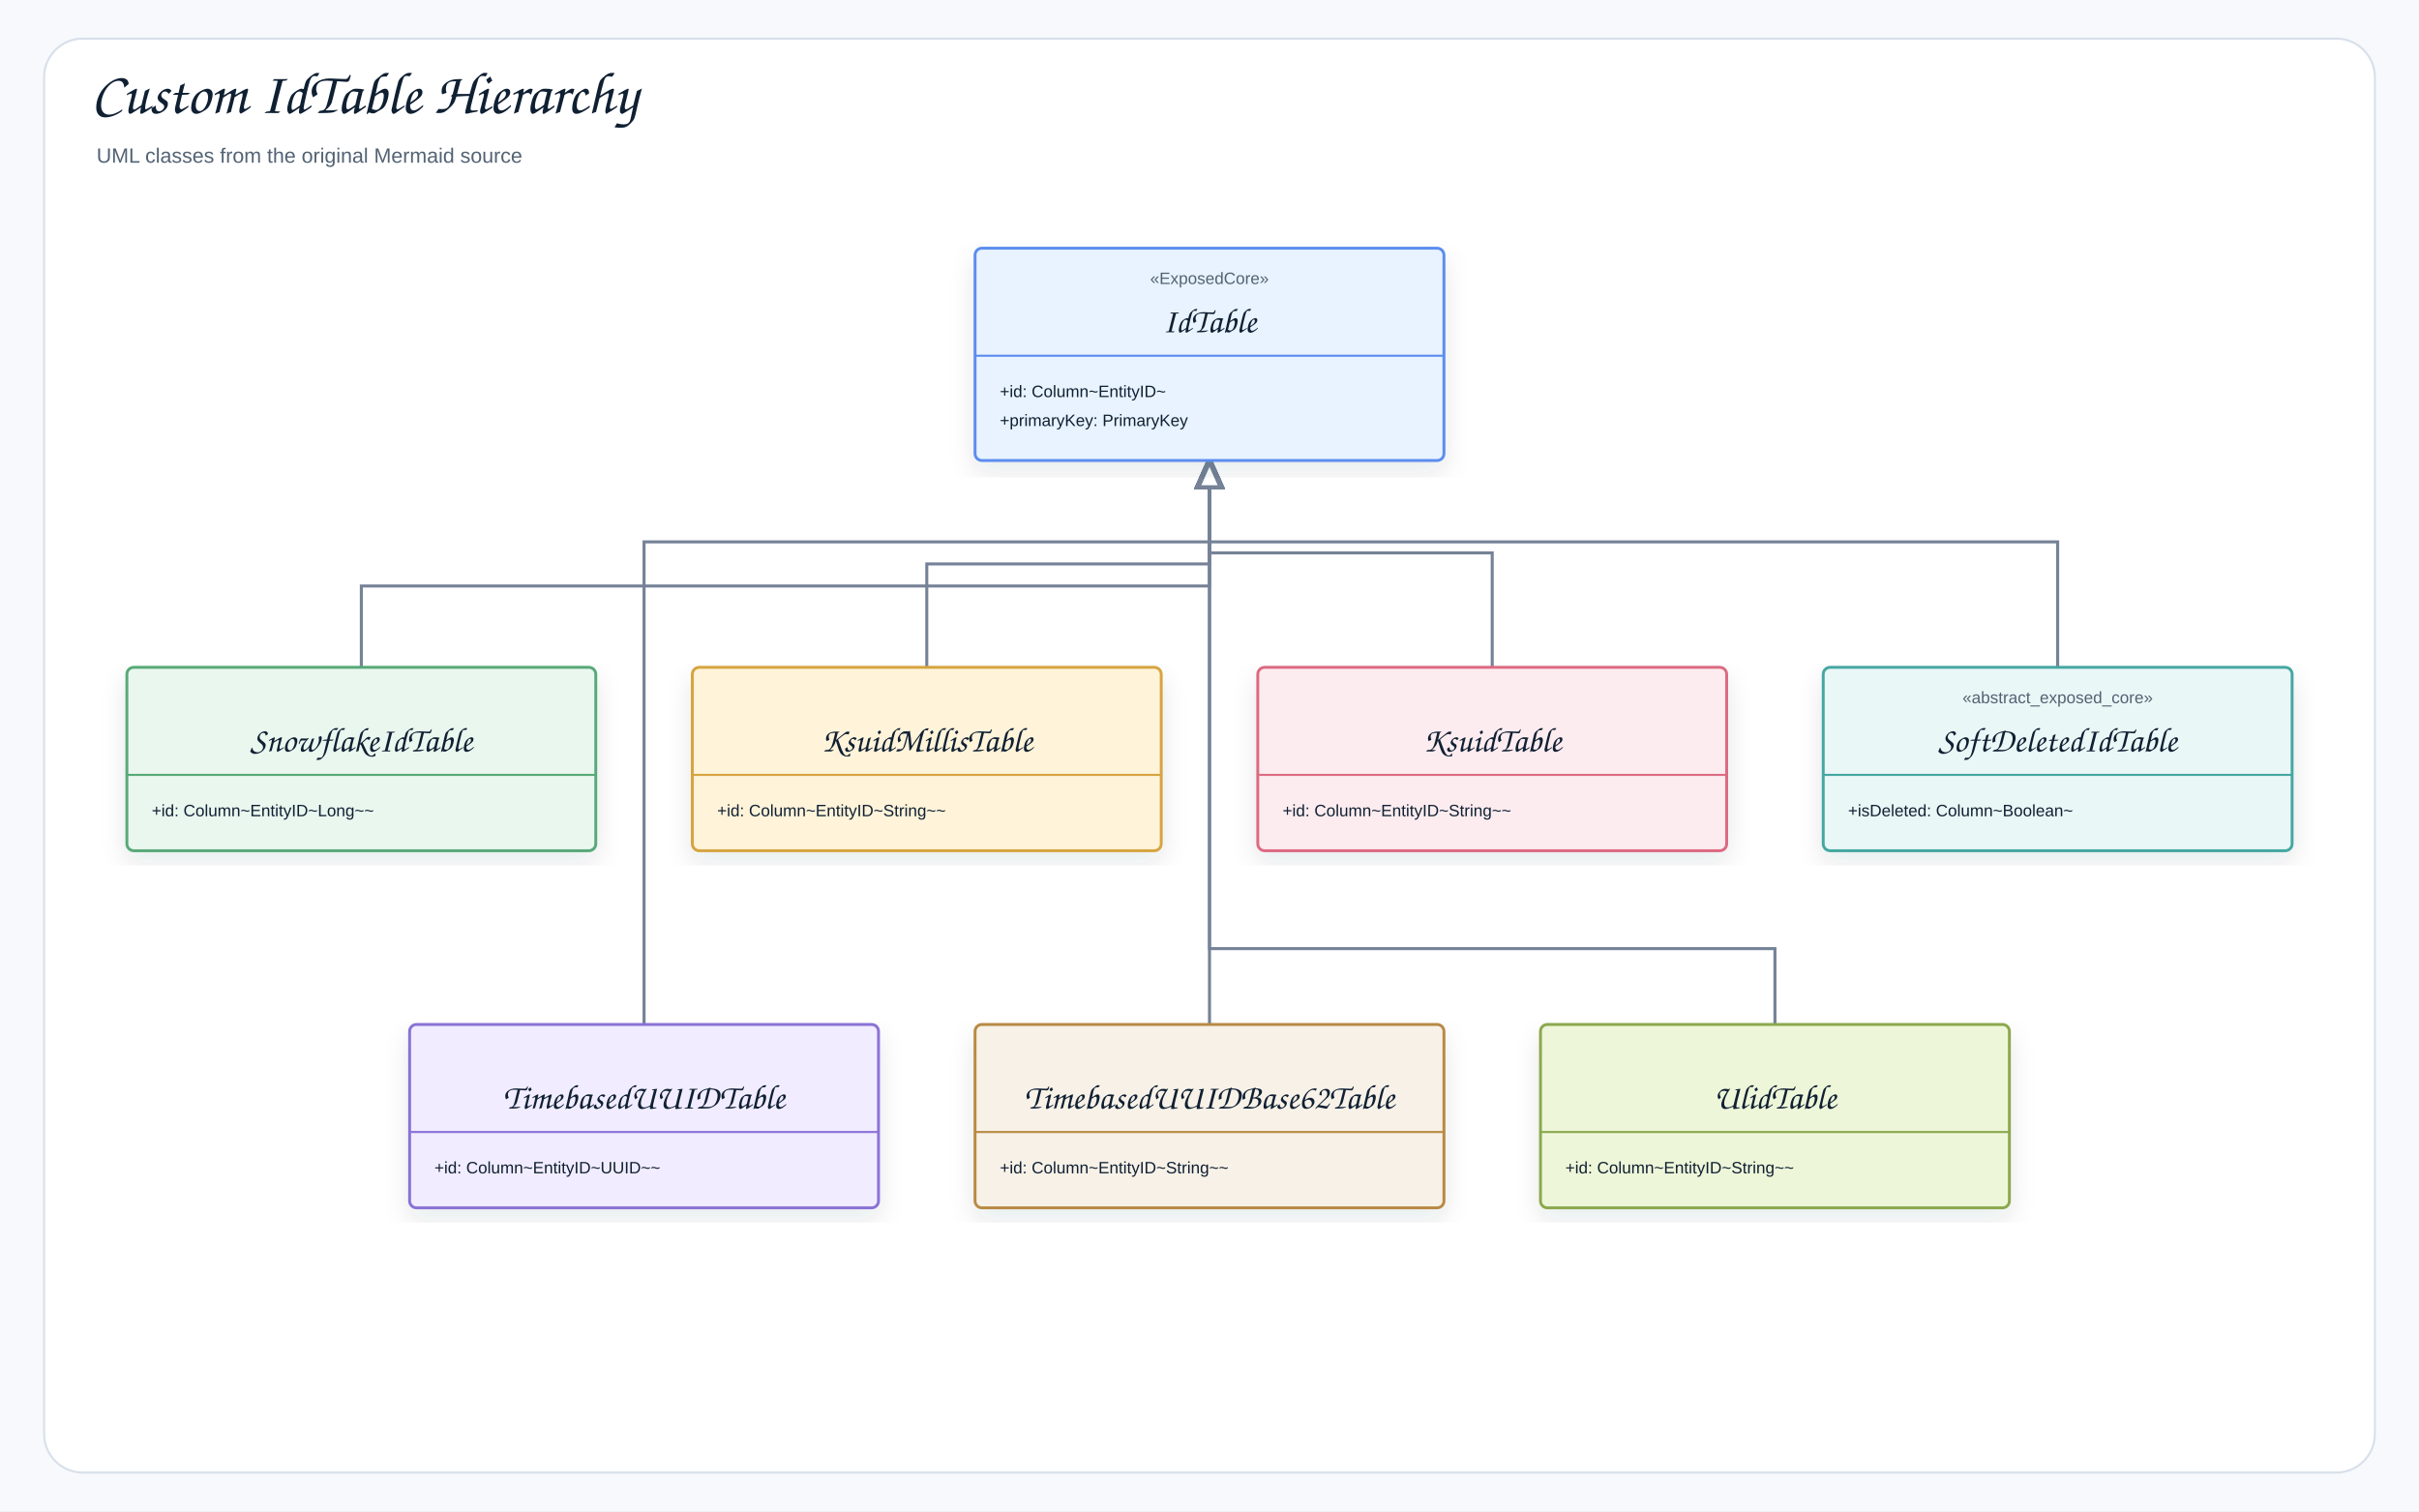
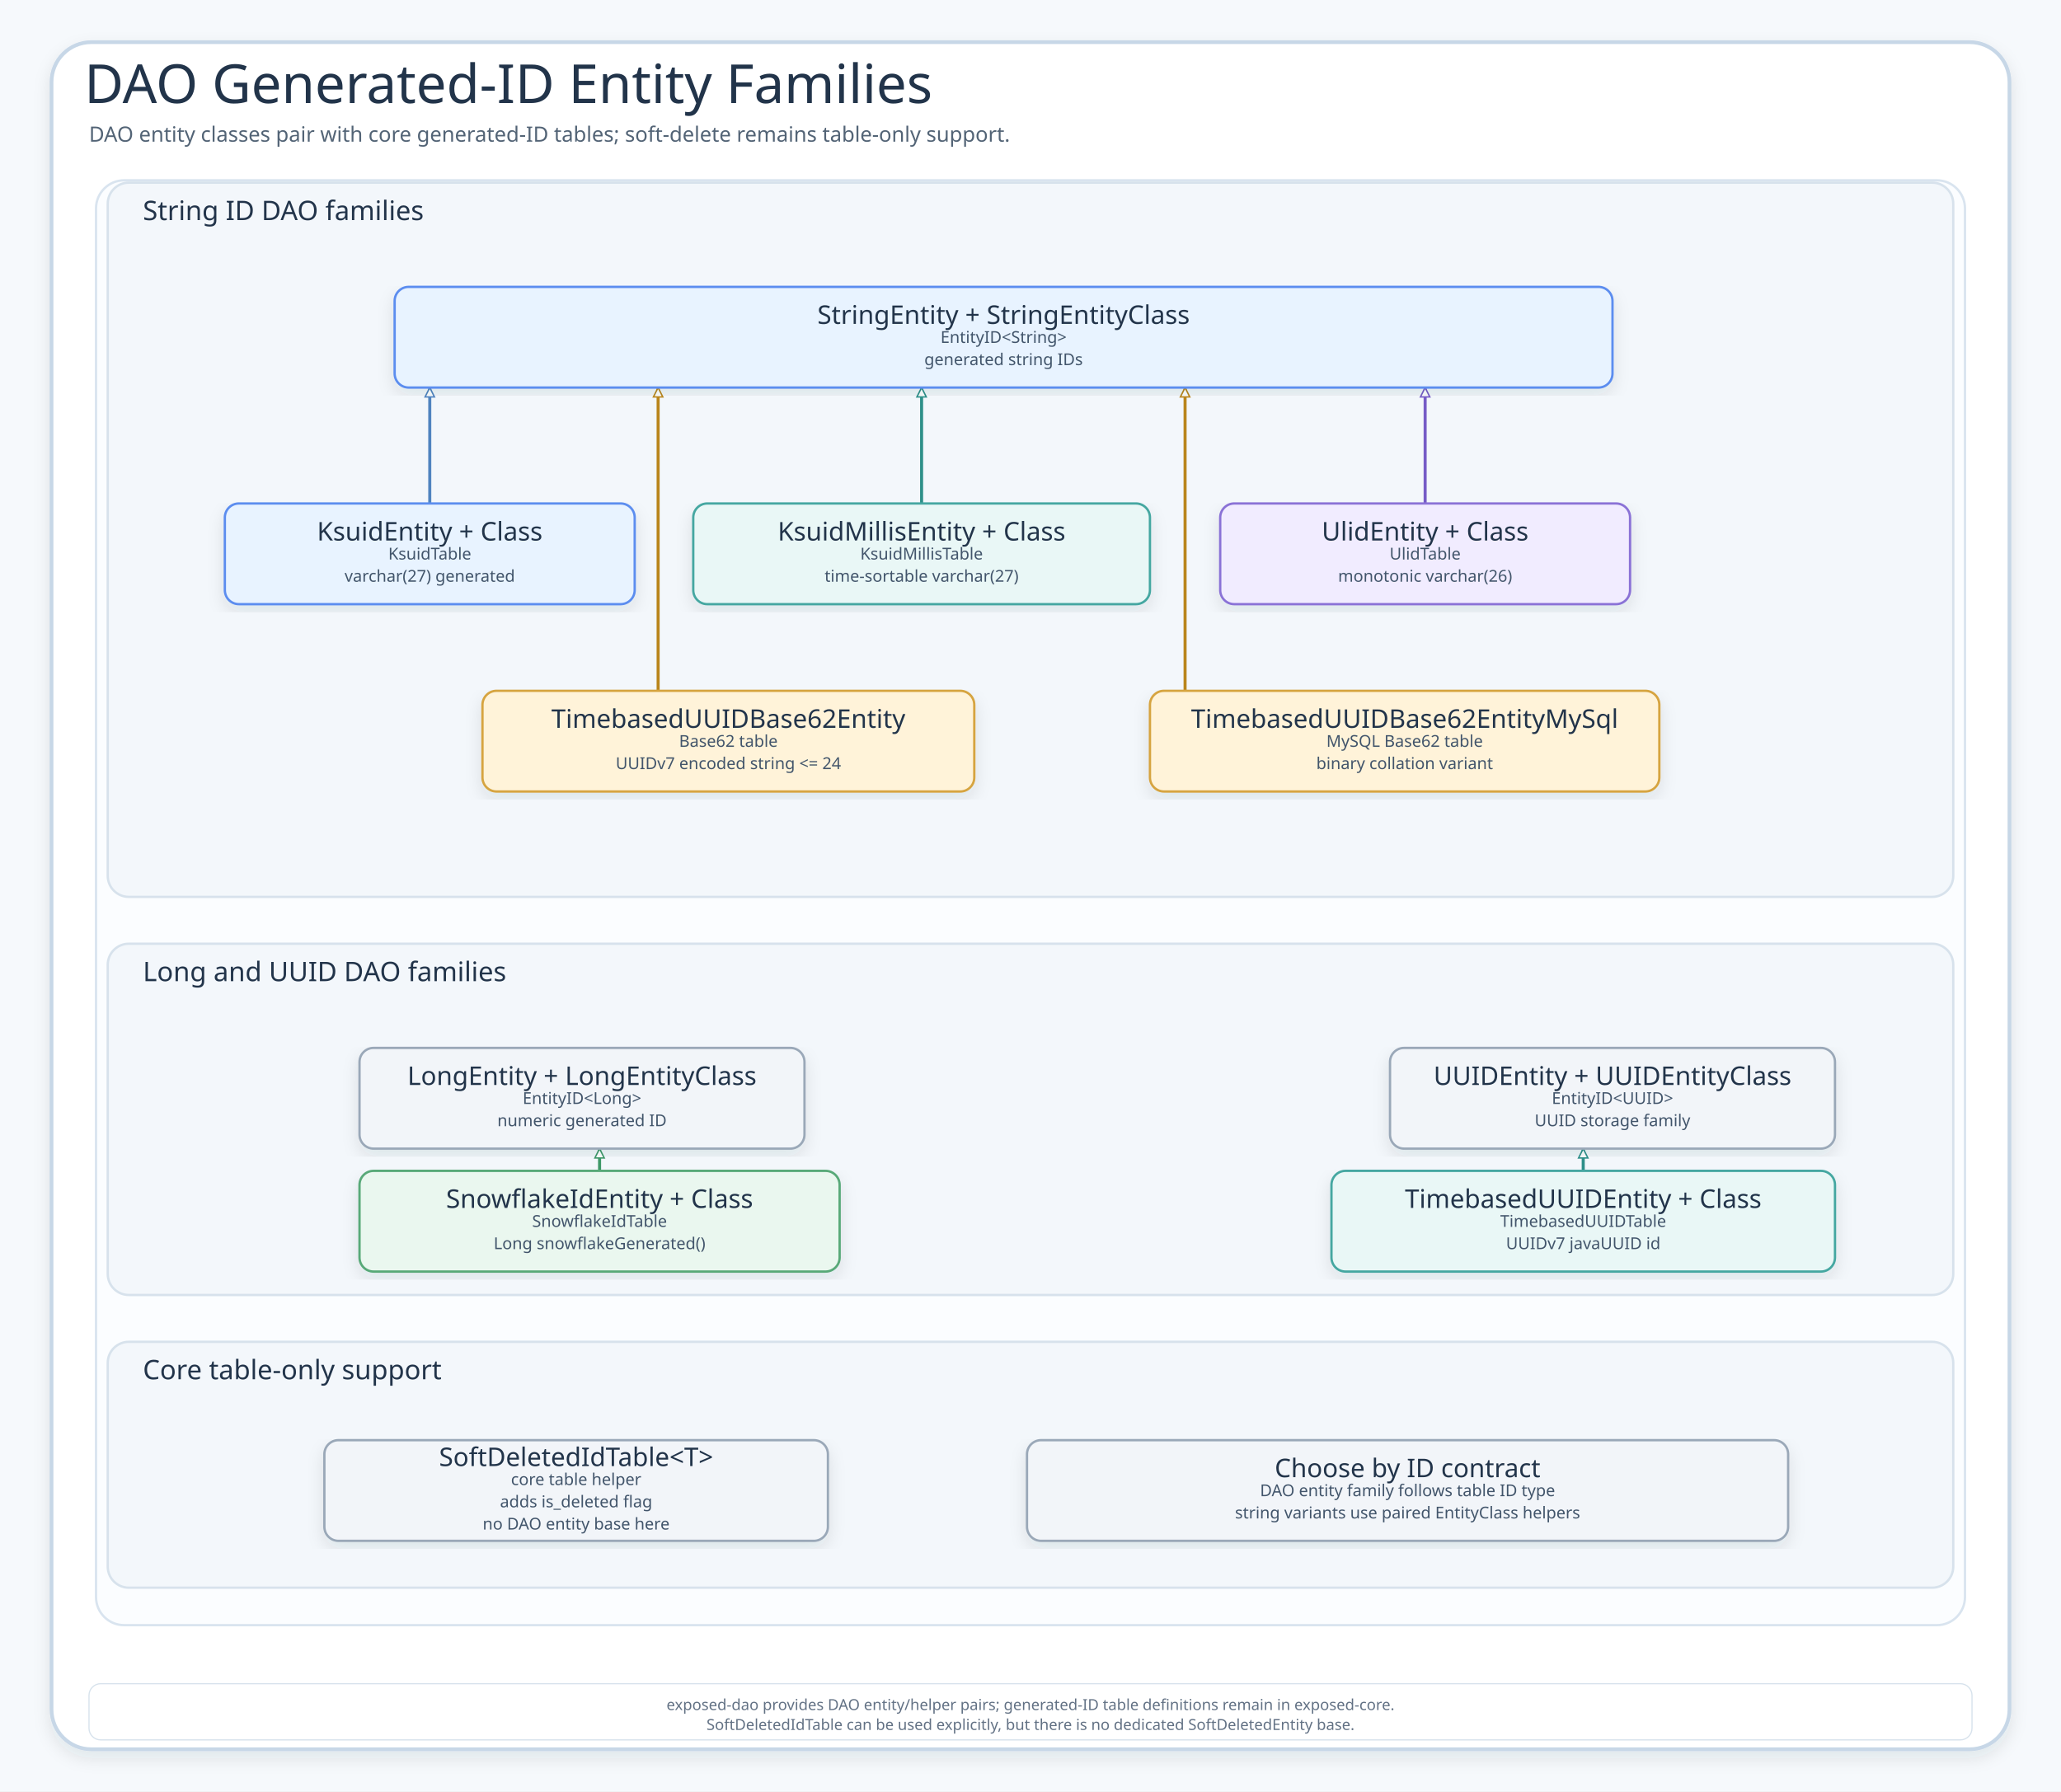
- <svg xmlns="http://www.w3.org/2000/svg" width="1754" height="1096" viewBox="0 0 1754 1096" role="img" aria-label="Custom IdTable Hierarchy">
+ <svg xmlns="http://www.w3.org/2000/svg" width="1760" height="1530" viewBox="0 0 1760 1530" role="img" aria-labelledby="title desc">
  <defs>
    <filter id="shadow" x="-8%" y="-8%" width="116%" height="116%">
-       <feDropShadow dx="0" dy="8" stdDeviation="9" flood-color="#1f2937" flood-opacity="0.10" />
+       <feDropShadow dx="0" dy="6" stdDeviation="7" flood-color="#203040" flood-opacity="0.10" />
    </filter>
-     <marker id="openArrow" markerWidth="10" markerHeight="8" refX="8.5" refY="4" orient="auto" markerUnits="strokeWidth">
-       <path d="M 1 1 L 8.5 4 L 1 7" fill="none" stroke="#758297" stroke-width="1.7" stroke-linecap="round" stroke-linejoin="round" />
+     <marker id="arrow" viewBox="0 0 10 10" markerWidth="10" markerHeight="10" refX="9" refY="5" orient="auto" markerUnits="userSpaceOnUse">
+       <path d="M 0 0 L 10 5 L 0 10 Z" fill="context-stroke" />
    </marker>
-     <marker id="inherit" markerWidth="11" markerHeight="10" refX="9.5" refY="5" orient="auto" markerUnits="strokeWidth">
-       <path d="M 0.5 1 L 9.5 5 L 0.5 9 Z" fill="#ffffff" stroke="#758297" stroke-width="1.7" />
+     <marker id="generalizationArrow" viewBox="0 0 10 10" markerWidth="10" markerHeight="10" refX="9" refY="5" orient="auto" markerUnits="userSpaceOnUse">
+       <path d="M 1 1 L 9 5 L 1 9 Z" fill="#FFFFFF" stroke="context-stroke" stroke-width="1.2" stroke-dasharray="none" />
    </marker>
    <style>
-     .canvas{fill:#f7f9fc}.frame{fill:#fff;stroke:#d8e0ea;stroke-width:1.5}
-     .title{font-family:"Architects Daughter","Comic Sans MS","Comic Sans",cursive;font-size:43px;font-weight:400;fill:#102033}
-     .subtitle{font-family:"Comic Sans MS","Comic Sans","Comic Neue",Arial,sans-serif;font-size:15px;font-weight:400;fill:#536273}
-     .label{font-family:"Architects Daughter","Comic Sans MS","Comic Sans",cursive;font-size:25px;font-weight:400;fill:#102033}
-     .smallLabel{font-family:"Architects Daughter","Comic Sans MS","Comic Sans",cursive;font-size:21px;font-weight:400;fill:#102033}
-     .mono{font-family:"Comic Sans MS","Comic Sans","Comic Neue",Arial,sans-serif;font-size:12px;font-weight:400;fill:#102033}
-     .small{font-family:"Comic Sans MS","Comic Sans","Comic Neue",Arial,sans-serif;font-size:12px;font-weight:400;fill:#536273}
-     .strong{font-family:"Comic Sans MS","Comic Sans","Comic Neue",Arial,sans-serif;font-size:13px;font-weight:400;fill:#102033}
-     .card{stroke-width:2.1;filter:url(#shadow)}.compartment{stroke-width:1.5;fill:none}
-     .line{stroke:#758297;stroke-width:2.1;fill:none;marker-end:url(#openArrow)}
-     .plainLine{stroke:#758297;stroke-width:2.1;fill:none}
-     .dashed{stroke:#758297;stroke-width:2.1;stroke-dasharray:7 6;fill:none;marker-end:url(#openArrow)}
-     .inheritLine{stroke:#758297;stroke-width:2.2;fill:none;marker-end:url(#inherit)}
-     .implLine{stroke:#758297;stroke-width:2.2;stroke-dasharray:8 7;fill:none;marker-end:url(#inherit)}
-   </style>
+       .canvas{fill:#F6F9FC}.decor{fill:#FFFFFF;stroke:#C7D7E7;stroke-width:3.2;filter:url(#shadow)}
+       .innerFrame{fill:#FBFDFF;stroke:#D9E4EF;stroke-width:2}
+       .title{font-family:"Architects Daughter";font-size:46px;fill:#22344A;font-weight:400}
+       .subtitle{font-family:"Comic Mono";font-size:18px;fill:#536476;font-weight:400}
+       .group{fill:#F3F7FB;stroke:#D7E2EC;stroke-width:2}.group-title{font-family:"Architects Daughter";font-size:23px;fill:#22344A;font-weight:400}
+       .card-title{font-family:"Architects Daughter";font-size:22px;fill:#22344A;font-weight:400}.detail{font-family:"Comic Mono";font-size:14px;fill:#42556B;font-weight:400}
+       .small{font-family:"Comic Mono";font-size:13px;fill:#627184;font-weight:400}.shape{filter:url(#shadow);stroke-width:2}
+       .connector{fill:none;stroke-width:2.6;marker-end:url(#arrow);stroke-linejoin:round;stroke-linecap:round}.generalization{marker-end:url(#generalizationArrow)}.dashed{stroke-dasharray:7 6}
+       .pill{fill:#FFFFFF;stroke:#D7E2EC;stroke-width:1}
+     </style>
  </defs>
-   <rect class="canvas" width="1754" height="1096" />
-   <rect class="frame" x="32" y="28" width="1690" height="1040" rx="28" />
-   <text class="title" x="66" y="82">Custom IdTable Hierarchy</text>
-   <text class="subtitle" x="70" y="118">UML classes from the original Mermaid source</text>
-   <path class="inheritLine" d="M877 743 L877 334" />
-   <path class="inheritLine" d="M467 743 L467 393 L877 393 L877 334" />
-   <path class="inheritLine" d="M262 484 L262 425 L877 425 L877 334" />
-   <path class="inheritLine" d="M1287 743 L1287 688 L877 688 L877 334" />
-   <path class="inheritLine" d="M672 484 L672 409 L877 409 L877 334" />
-   <path class="inheritLine" d="M1082 484 L1082 401 L877 401 L877 334" />
-   <path class="inheritLine" d="M1492 484 L1492 393 L877 393 L877 334" />
-   <g transform="translate(707,180)">
-     <rect class="card" x="0" y="0" width="340" height="154" rx="5" fill="#E8F3FF" stroke="#5B8DEF" />
-     <line class="compartment" x1="0" y1="78" x2="340" y2="78" stroke="#5B8DEF" />
-     <text class="small" x="170" y="26" text-anchor="middle">«ExposedCore»</text>
-     <text class="label" x="170" y="61" text-anchor="middle">IdTable</text>
-     <text class="mono" x="18" y="108">+id: Column~EntityID~</text>
-     <text class="mono" x="18" y="129">+primaryKey: PrimaryKey</text>
+   <rect class="canvas" width="1760" height="1530" />
+   <rect class="decor" x="44" y="36" width="1672" height="1458" rx="34" />
+   <rect class="innerFrame" x="82" y="154" width="1596" height="1234" rx="24" />
+   <text class="title" x="72" y="88">DAO Generated-ID Entity Families</text>
+   <text class="subtitle" x="76" y="121">DAO entity classes pair with core generated-ID tables; soft-delete remains table-only support.</text>
+   <g id="group-string">
+     <rect class="group" x="92" y="156" width="1576" height="610" rx="18" />
+     <text class="group-title" x="122" y="180" dominant-baseline="middle">String ID DAO families</text>
  </g>
-   <g transform="translate(92,484)">
-     <rect class="card" x="0" y="0" width="340" height="133" rx="5" fill="#EAF7EF" stroke="#58A978" />
-     <line class="compartment" x1="0" y1="78" x2="340" y2="78" stroke="#58A978" />
-     <text class="small" x="170" y="26" text-anchor="middle" />
-     <text class="label" x="170" y="61" text-anchor="middle">SnowflakeIdTable</text>
-     <text class="mono" x="18" y="108">+id: Column~EntityID~Long~~</text>
+   <g id="group-typed">
+     <rect class="group" x="92" y="806" width="1576" height="300" rx="18" />
+     <text class="group-title" x="122" y="830" dominant-baseline="middle">Long and UUID DAO families</text>
  </g>
-   <g transform="translate(502,484)">
-     <rect class="card" x="0" y="0" width="340" height="133" rx="5" fill="#FFF3D9" stroke="#D6A441" />
-     <line class="compartment" x1="0" y1="78" x2="340" y2="78" stroke="#D6A441" />
-     <text class="small" x="170" y="26" text-anchor="middle" />
-     <text class="label" x="170" y="61" text-anchor="middle">KsuidMillisTable</text>
-     <text class="mono" x="18" y="108">+id: Column~EntityID~String~~</text>
+   <g id="group-support">
+     <rect class="group" x="92" y="1146" width="1576" height="210" rx="18" />
+     <text class="group-title" x="122" y="1170" dominant-baseline="middle">Core table-only support</text>
  </g>
-   <g transform="translate(912,484)">
-     <rect class="card" x="0" y="0" width="340" height="133" rx="5" fill="#FDECEF" stroke="#DC6B82" />
-     <line class="compartment" x1="0" y1="78" x2="340" y2="78" stroke="#DC6B82" />
-     <text class="small" x="170" y="26" text-anchor="middle" />
-     <text class="label" x="170" y="61" text-anchor="middle">KsuidTable</text>
-     <text class="mono" x="18" y="108">+id: Column~EntityID~String~~</text>
+   <path id="route-ksuid-string-base" data-edge="ksuid-&gt;string-base" data-label="extends StringEntity" class="connector generalization" d="M 367 430 L 367 331" stroke="#4F83BF" />
+   <path id="route-ksuid-millis-string-base" data-edge="ksuid-millis-&gt;string-base" data-label="extends StringEntity" class="connector generalization" d="M 787 430 L 787 331" stroke="#2E8F89" />
+   <path id="route-ulid-string-base" data-edge="ulid-&gt;string-base" data-label="extends StringEntity" class="connector generalization" d="M 1217 430 L 1217 331" stroke="#755BC6" />
+   <path id="route-uuid-base62-string-base" data-edge="uuid-base62-&gt;string-base" data-label="extends StringEntity" class="connector generalization" d="M 562 590 L 562 331" stroke="#B9851B" />
+   <path id="route-uuid-base62-mysql-string-base" data-edge="uuid-base62-mysql-&gt;string-base" data-label="extends StringEntity" class="connector generalization" d="M 1012 590 L 1012 331" stroke="#B9851B" />
+   <path id="route-snowflake-long-base" data-edge="snowflake-&gt;long-base" data-label="extends LongEntity" class="connector generalization" d="M 512 1000 L 512 981" stroke="#3E9868" />
+   <path id="route-timeuuid-uuid-base" data-edge="timeuuid-&gt;uuid-base" data-label="extends UUIDEntity" class="connector generalization" d="M 1352 1000 L 1352 981" stroke="#2E8F89" />
+   <g id="node-string-base" data-node="string-base" transform="translate(337,245)">
+     <rect class="shape" x="0" y="0" width="1040" height="86" rx="12" fill="#E8F3FF" stroke="#5B8DEF" />
+     <text class="card-title" x="520" y="24" text-anchor="middle" dominant-baseline="middle">StringEntity + StringEntityClass</text>
+     <text class="detail" x="520" y="43" text-anchor="middle" dominant-baseline="middle">EntityID&lt;String&gt;</text>
+     <text class="detail" x="520" y="62" text-anchor="middle" dominant-baseline="middle">generated string IDs</text>
  </g>
-   <g transform="translate(1322,484)">
-     <rect class="card" x="0" y="0" width="340" height="133" rx="5" fill="#E9F7F6" stroke="#45A7A1" />
-     <line class="compartment" x1="0" y1="78" x2="340" y2="78" stroke="#45A7A1" />
-     <text class="small" x="170" y="26" text-anchor="middle">«abstract_exposed_core»</text>
-     <text class="label" x="170" y="61" text-anchor="middle">SoftDeletedIdTable</text>
-     <text class="mono" x="18" y="108">+isDeleted: Column~Boolean~</text>
+   <g id="node-ksuid" data-node="ksuid" transform="translate(192,430)">
+     <rect class="shape" x="0" y="0" width="350" height="86" rx="12" fill="#E8F3FF" stroke="#5B8DEF" />
+     <text class="card-title" x="175" y="24" text-anchor="middle" dominant-baseline="middle">KsuidEntity + Class</text>
+     <text class="detail" x="175" y="43" text-anchor="middle" dominant-baseline="middle">KsuidTable</text>
+     <text class="detail" x="175" y="62" text-anchor="middle" dominant-baseline="middle">varchar(27) generated</text>
  </g>
-   <g transform="translate(297,743)">
-     <rect class="card" x="0" y="0" width="340" height="133" rx="5" fill="#F1ECFF" stroke="#8A72D6" />
-     <line class="compartment" x1="0" y1="78" x2="340" y2="78" stroke="#8A72D6" />
-     <text class="small" x="170" y="26" text-anchor="middle" />
-     <text class="label" x="170" y="61" text-anchor="middle">TimebasedUUIDTable</text>
-     <text class="mono" x="18" y="108">+id: Column~EntityID~UUID~~</text>
+   <g id="node-ksuid-millis" data-node="ksuid-millis" transform="translate(592,430)">
+     <rect class="shape" x="0" y="0" width="390" height="86" rx="12" fill="#E9F7F6" stroke="#45A7A1" />
+     <text class="card-title" x="195" y="24" text-anchor="middle" dominant-baseline="middle">KsuidMillisEntity + Class</text>
+     <text class="detail" x="195" y="43" text-anchor="middle" dominant-baseline="middle">KsuidMillisTable</text>
+     <text class="detail" x="195" y="62" text-anchor="middle" dominant-baseline="middle">time-sortable varchar(27)</text>
  </g>
-   <g transform="translate(707,743)">
-     <rect class="card" x="0" y="0" width="340" height="133" rx="5" fill="#F7F1E7" stroke="#B88A44" />
-     <line class="compartment" x1="0" y1="78" x2="340" y2="78" stroke="#B88A44" />
-     <text class="small" x="170" y="26" text-anchor="middle" />
-     <text class="label" x="170" y="61" text-anchor="middle">TimebasedUUIDBase62Table</text>
-     <text class="mono" x="18" y="108">+id: Column~EntityID~String~~</text>
+   <g id="node-ulid" data-node="ulid" transform="translate(1042,430)">
+     <rect class="shape" x="0" y="0" width="350" height="86" rx="12" fill="#F1ECFF" stroke="#8A72D6" />
+     <text class="card-title" x="175" y="24" text-anchor="middle" dominant-baseline="middle">UlidEntity + Class</text>
+     <text class="detail" x="175" y="43" text-anchor="middle" dominant-baseline="middle">UlidTable</text>
+     <text class="detail" x="175" y="62" text-anchor="middle" dominant-baseline="middle">monotonic varchar(26)</text>
  </g>
-   <g transform="translate(1117,743)">
-     <rect class="card" x="0" y="0" width="340" height="133" rx="5" fill="#EEF6D9" stroke="#8BA84D" />
-     <line class="compartment" x1="0" y1="78" x2="340" y2="78" stroke="#8BA84D" />
-     <text class="small" x="170" y="26" text-anchor="middle" />
-     <text class="label" x="170" y="61" text-anchor="middle">UlidTable</text>
-     <text class="mono" x="18" y="108">+id: Column~EntityID~String~~</text>
+   <g id="node-uuid-base62" data-node="uuid-base62" transform="translate(412,590)">
+     <rect class="shape" x="0" y="0" width="420" height="86" rx="12" fill="#FFF3D9" stroke="#D6A441" />
+     <text class="card-title" x="210" y="24" text-anchor="middle" dominant-baseline="middle">TimebasedUUIDBase62Entity</text>
+     <text class="detail" x="210" y="43" text-anchor="middle" dominant-baseline="middle">Base62 table</text>
+     <text class="detail" x="210" y="62" text-anchor="middle" dominant-baseline="middle">UUIDv7 encoded string &lt;= 24</text>
+   </g>
+   <g id="node-uuid-base62-mysql" data-node="uuid-base62-mysql" transform="translate(982,590)">
+     <rect class="shape" x="0" y="0" width="435" height="86" rx="12" fill="#FFF3D9" stroke="#D6A441" />
+     <text class="card-title" x="217.5" y="24" text-anchor="middle" dominant-baseline="middle">TimebasedUUIDBase62EntityMySql</text>
+     <text class="detail" x="217.5" y="43" text-anchor="middle" dominant-baseline="middle">MySQL Base62 table</text>
+     <text class="detail" x="217.5" y="62" text-anchor="middle" dominant-baseline="middle">binary collation variant</text>
+   </g>
+   <g id="node-long-base" data-node="long-base" transform="translate(307,895)">
+     <rect class="shape" x="0" y="0" width="380" height="86" rx="12" fill="#F2F5F9" stroke="#9AA8B8" />
+     <text class="card-title" x="190" y="24" text-anchor="middle" dominant-baseline="middle">LongEntity + LongEntityClass</text>
+     <text class="detail" x="190" y="43" text-anchor="middle" dominant-baseline="middle">EntityID&lt;Long&gt;</text>
+     <text class="detail" x="190" y="62" text-anchor="middle" dominant-baseline="middle">numeric generated ID</text>
+   </g>
+   <g id="node-uuid-base" data-node="uuid-base" transform="translate(1187,895)">
+     <rect class="shape" x="0" y="0" width="380" height="86" rx="12" fill="#F2F5F9" stroke="#9AA8B8" />
+     <text class="card-title" x="190" y="24" text-anchor="middle" dominant-baseline="middle">UUIDEntity + UUIDEntityClass</text>
+     <text class="detail" x="190" y="43" text-anchor="middle" dominant-baseline="middle">EntityID&lt;UUID&gt;</text>
+     <text class="detail" x="190" y="62" text-anchor="middle" dominant-baseline="middle">UUID storage family</text>
+   </g>
+   <g id="node-snowflake" data-node="snowflake" transform="translate(307,1000)">
+     <rect class="shape" x="0" y="0" width="410" height="86" rx="12" fill="#EAF7EF" stroke="#58A978" />
+     <text class="card-title" x="205" y="24" text-anchor="middle" dominant-baseline="middle">SnowflakeIdEntity + Class</text>
+     <text class="detail" x="205" y="43" text-anchor="middle" dominant-baseline="middle">SnowflakeIdTable</text>
+     <text class="detail" x="205" y="62" text-anchor="middle" dominant-baseline="middle">Long snowflakeGenerated()</text>
+   </g>
+   <g id="node-timeuuid" data-node="timeuuid" transform="translate(1137,1000)">
+     <rect class="shape" x="0" y="0" width="430" height="86" rx="12" fill="#E9F7F6" stroke="#45A7A1" />
+     <text class="card-title" x="215" y="24" text-anchor="middle" dominant-baseline="middle">TimebasedUUIDEntity + Class</text>
+     <text class="detail" x="215" y="43" text-anchor="middle" dominant-baseline="middle">TimebasedUUIDTable</text>
+     <text class="detail" x="215" y="62" text-anchor="middle" dominant-baseline="middle">UUIDv7 javaUUID id</text>
+   </g>
+   <g id="node-soft-delete" data-node="soft-delete" transform="translate(277,1230)">
+     <rect class="shape" x="0" y="0" width="430" height="86" rx="12" fill="#F2F5F9" stroke="#9AA8B8" />
+     <text class="card-title" x="215" y="14.5" text-anchor="middle" dominant-baseline="middle">SoftDeletedIdTable&lt;T&gt;</text>
+     <text class="detail" x="215" y="33.5" text-anchor="middle" dominant-baseline="middle">core table helper</text>
+     <text class="detail" x="215" y="52.5" text-anchor="middle" dominant-baseline="middle">adds is_deleted flag</text>
+     <text class="detail" x="215" y="71.5" text-anchor="middle" dominant-baseline="middle">no DAO entity base here</text>
+   </g>
+   <g id="node-selection-note" data-node="selection-note" transform="translate(877,1230)">
+     <rect class="shape" x="0" y="0" width="650" height="86" rx="12" fill="#F2F5F9" stroke="#9AA8B8" />
+     <text class="card-title" x="325" y="24" text-anchor="middle" dominant-baseline="middle">Choose by ID contract</text>
+     <text class="detail" x="325" y="43" text-anchor="middle" dominant-baseline="middle">DAO entity family follows table ID type</text>
+     <text class="detail" x="325" y="62" text-anchor="middle" dominant-baseline="middle">string variants use paired EntityClass helpers</text>
+   </g>
+   <g transform="translate(76,1438)" data-footer="reader-contract">
+     <rect class="pill" x="0" y="0" width="1608" height="48" rx="10" />
+     <text class="small" x="804" y="18" text-anchor="middle" dominant-baseline="middle">exposed-dao provides DAO entity/helper pairs; generated-ID table definitions remain in exposed-core.</text>
+     <text class="small" x="804" y="35" text-anchor="middle" dominant-baseline="middle">SoftDeletedIdTable can be used explicitly, but there is no dedicated SoftDeletedEntity base.</text>
  </g>
</svg>
